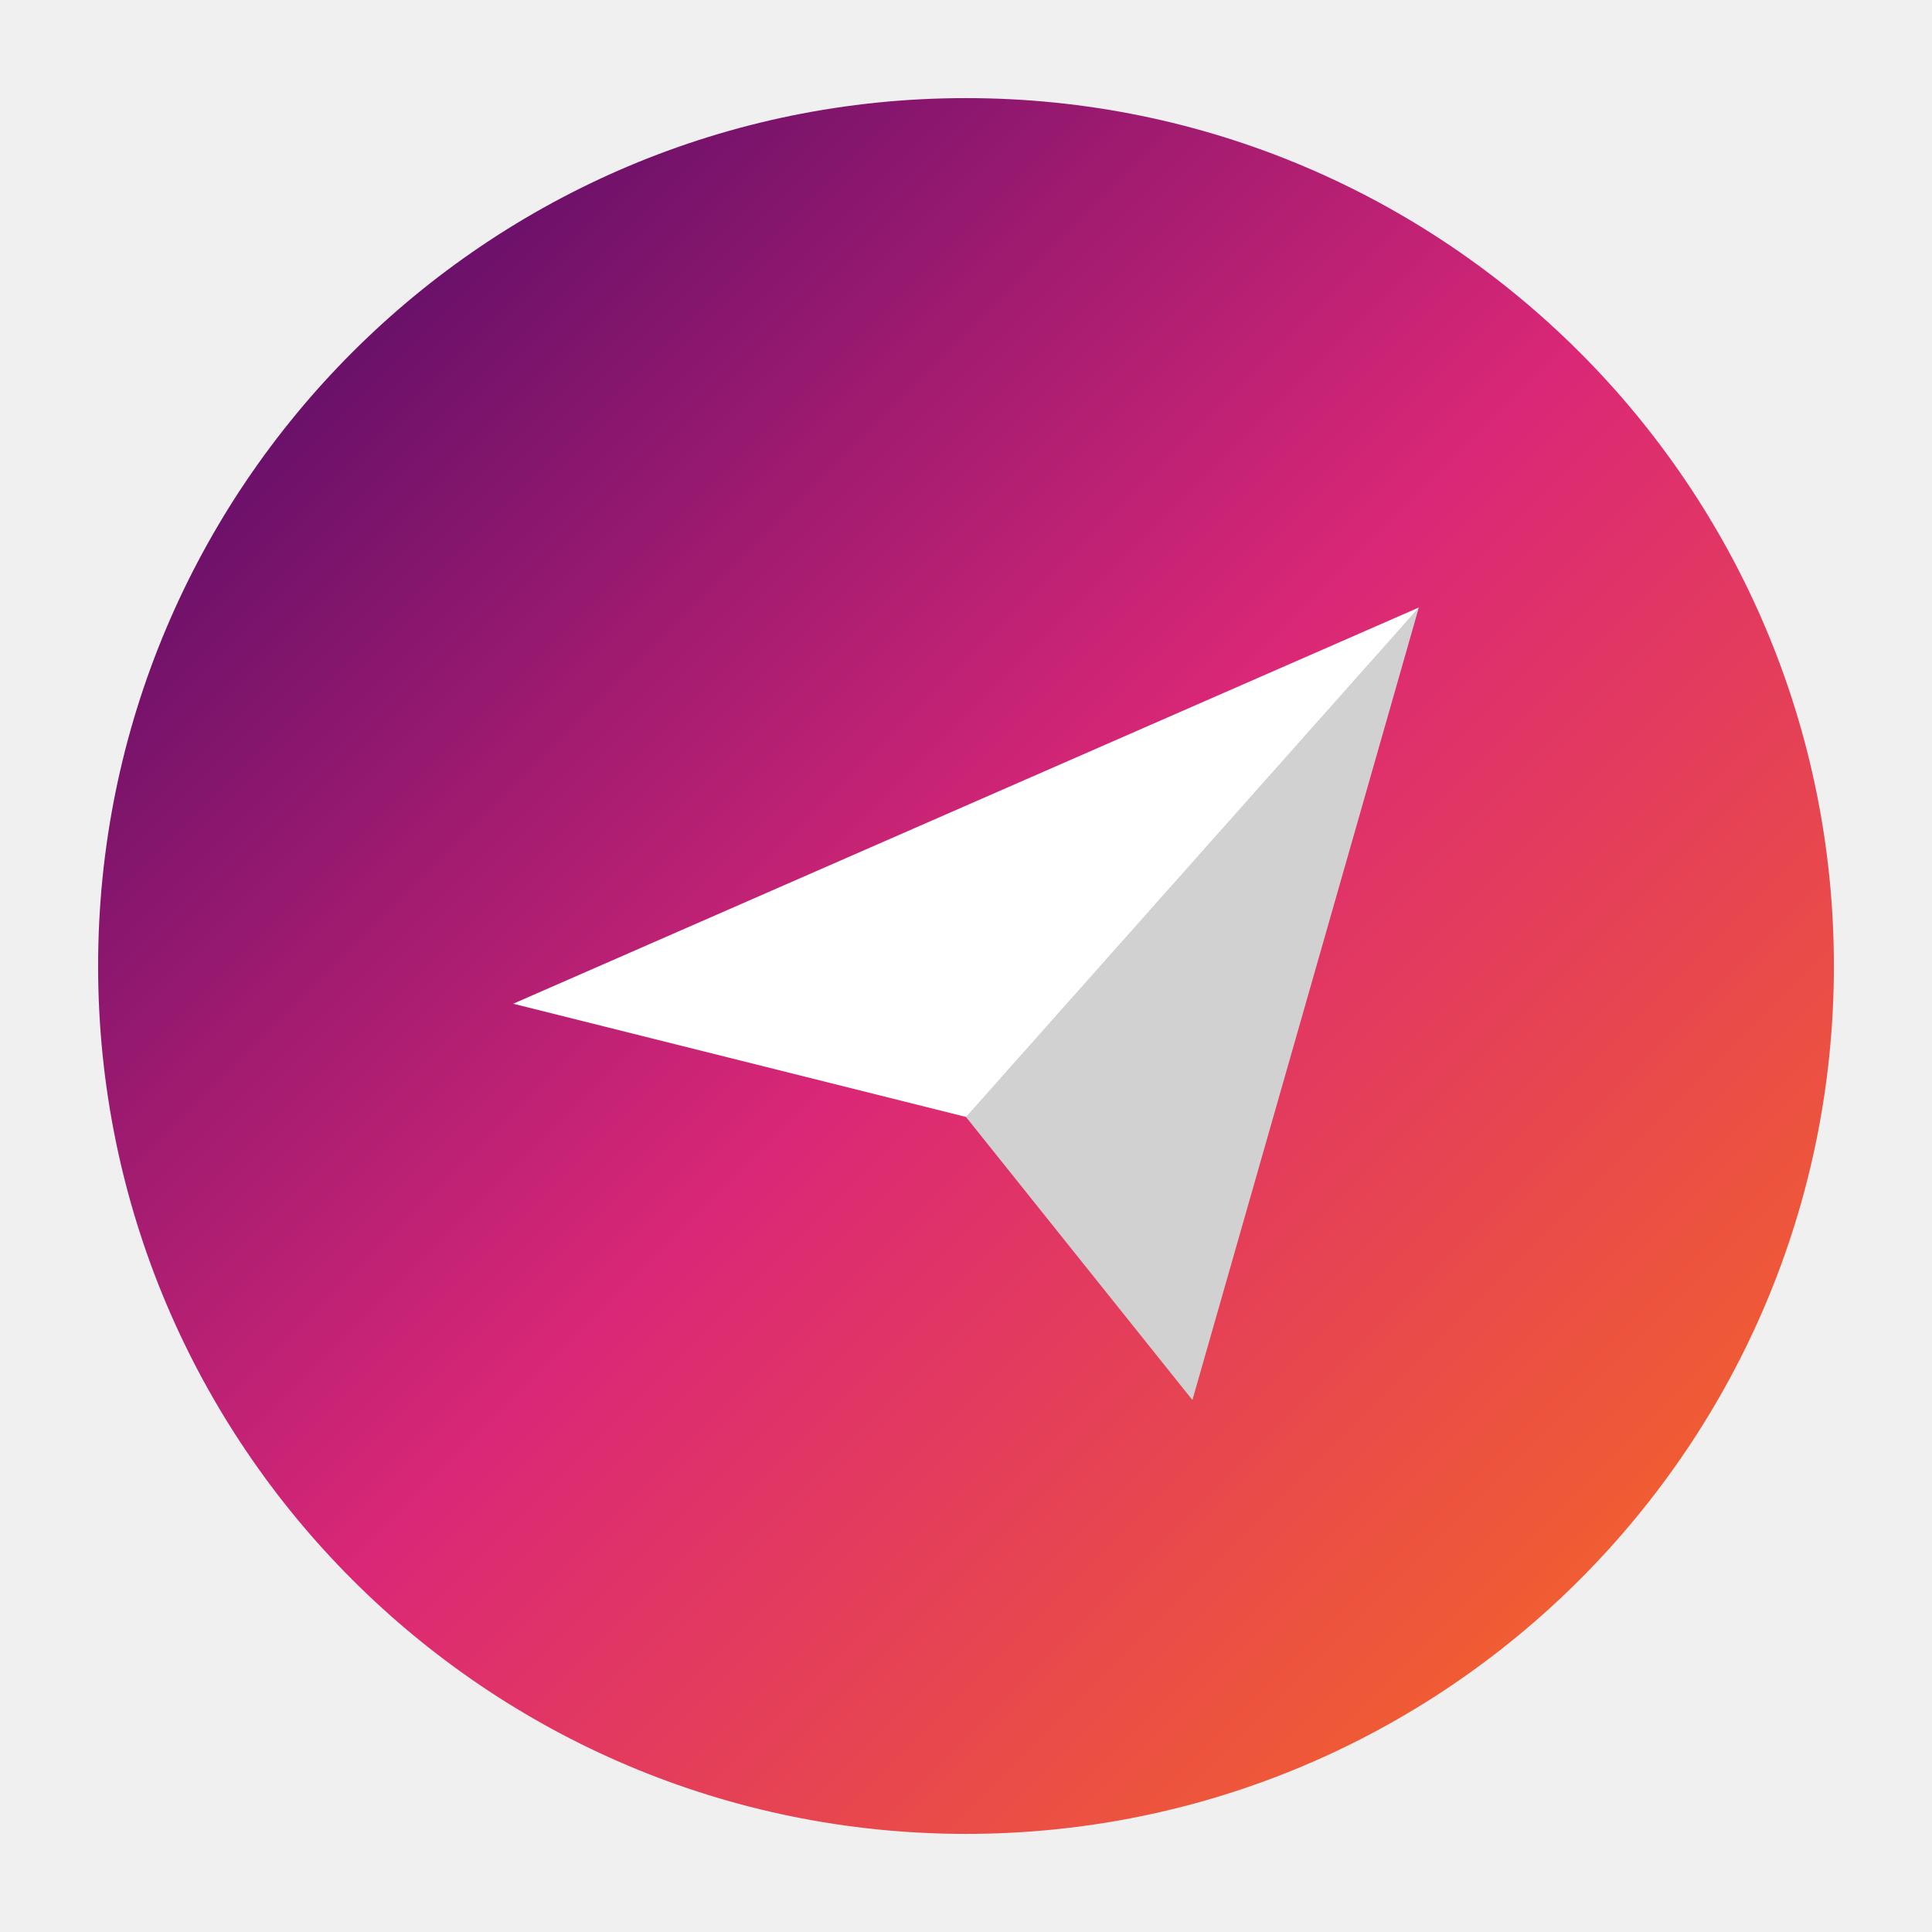
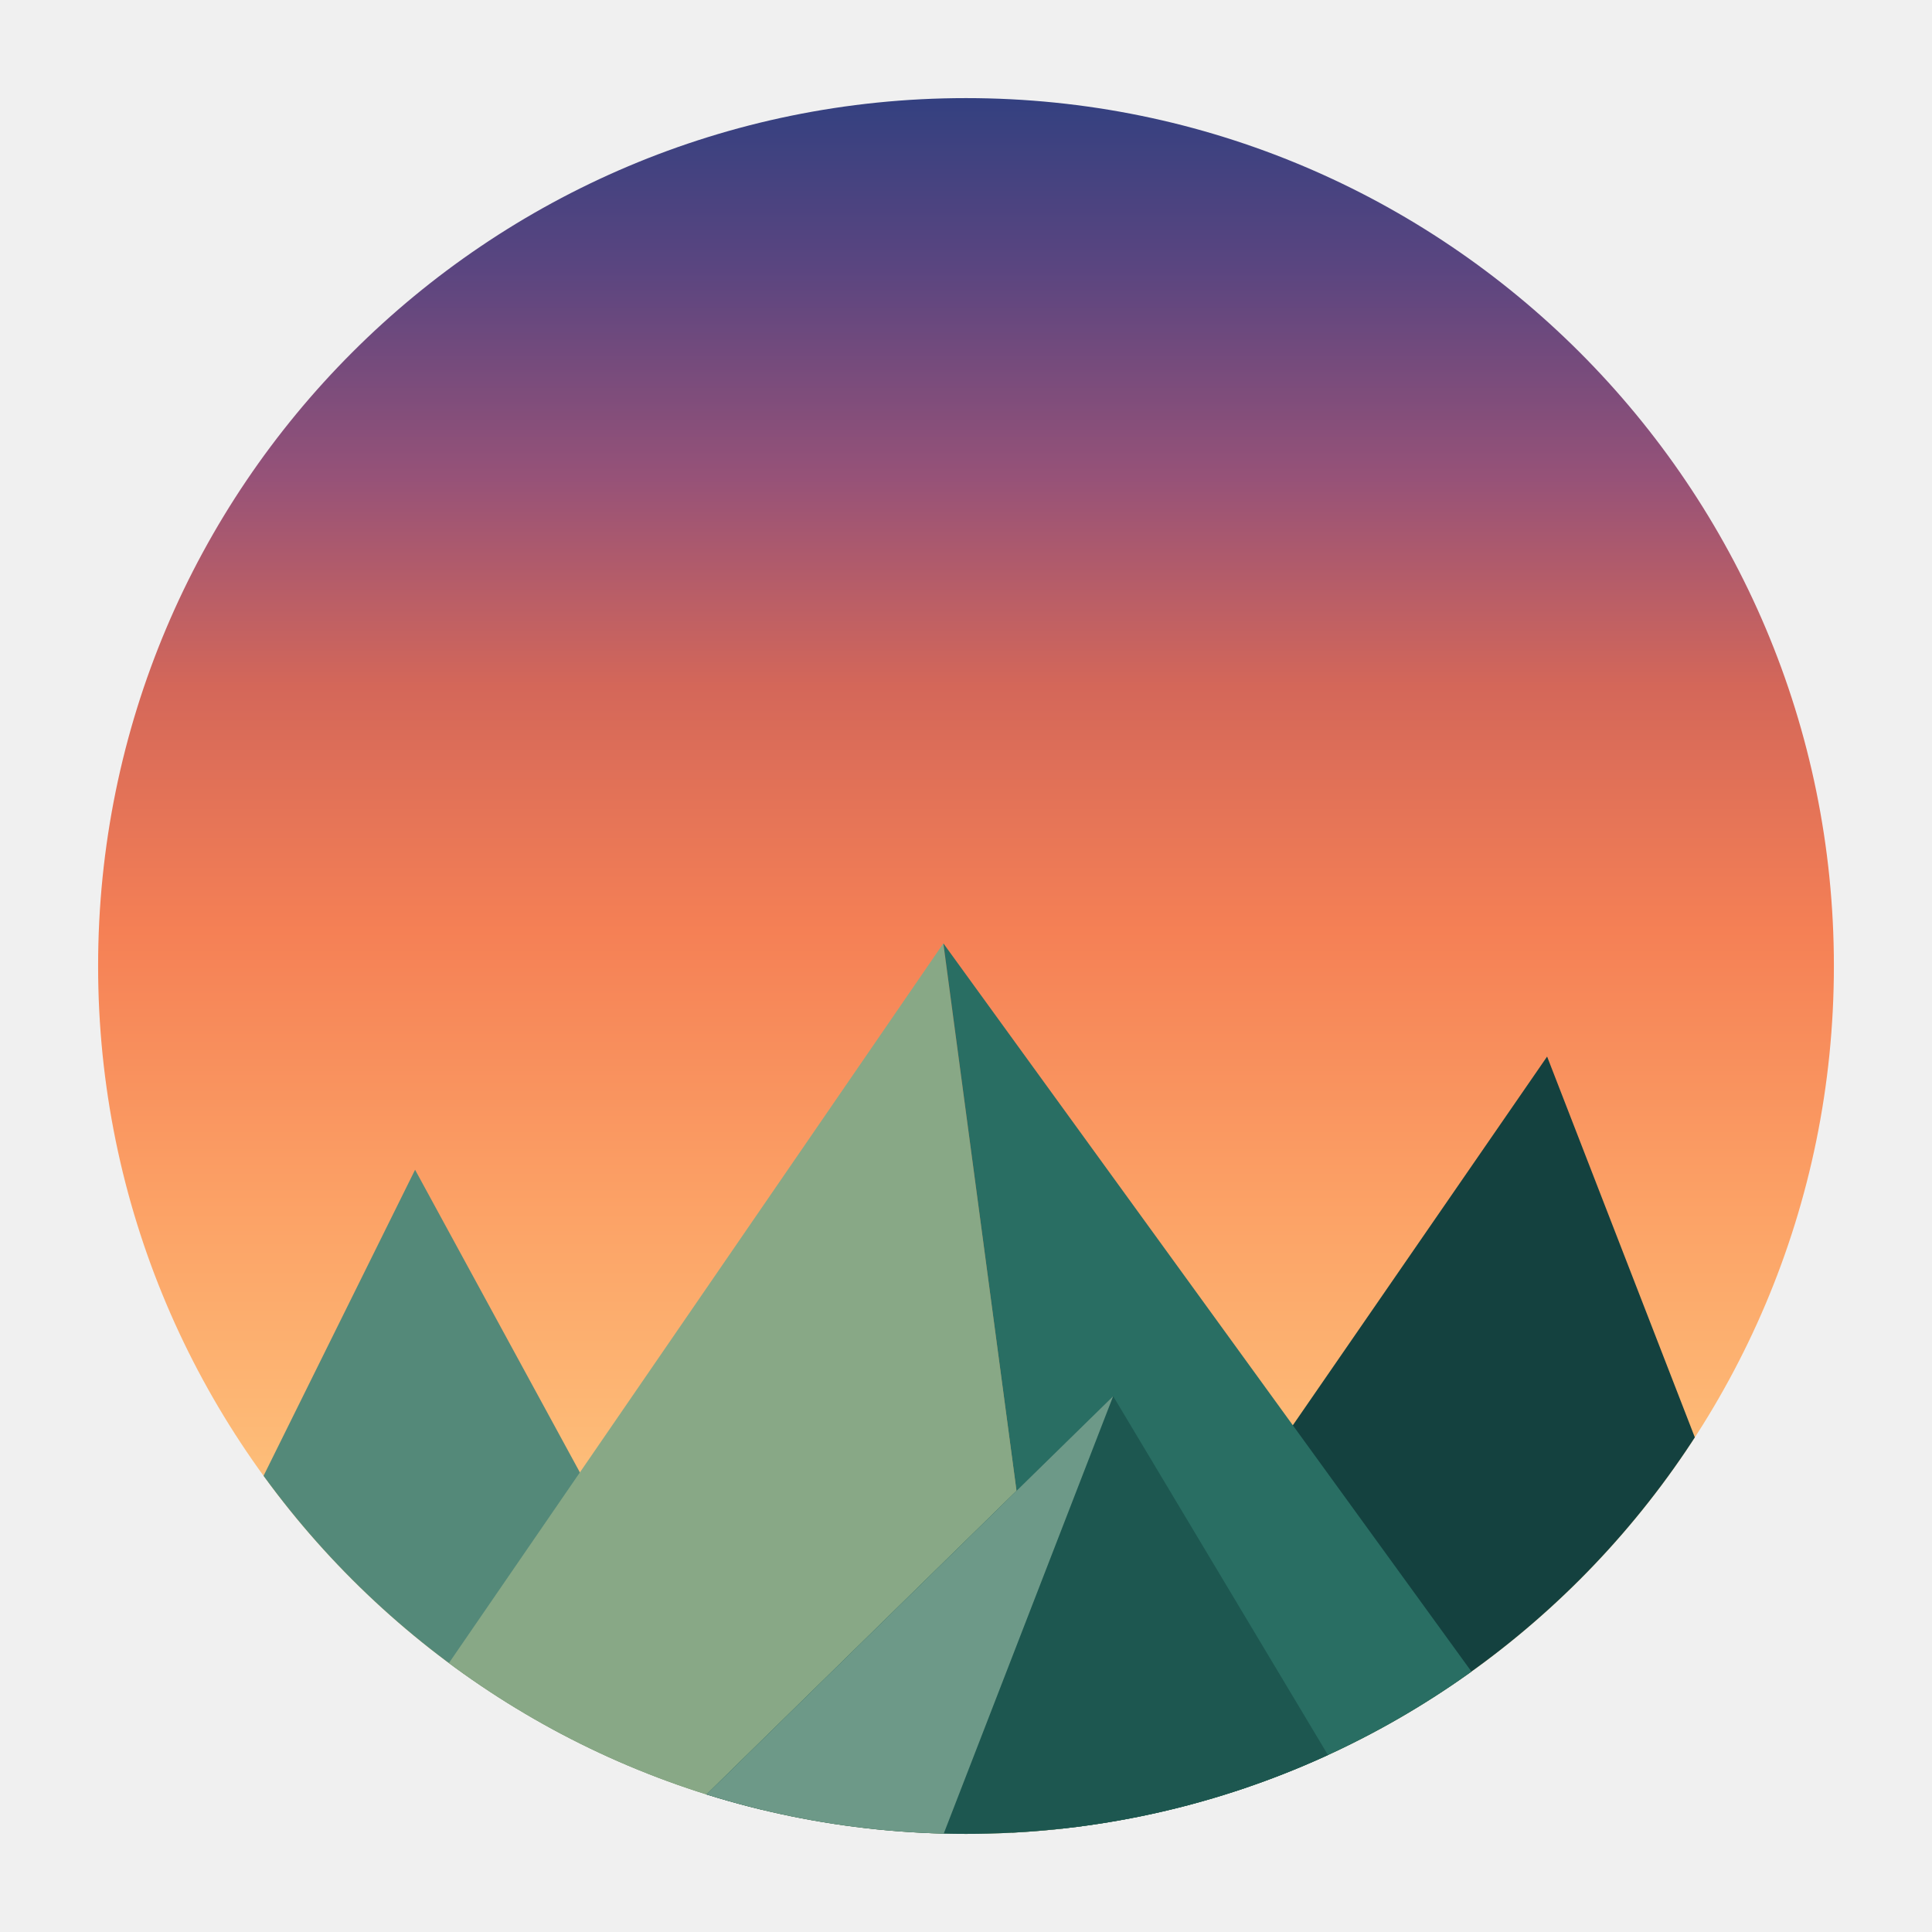
<svg xmlns="http://www.w3.org/2000/svg" viewBox="0 0 512 512" width="100%" height="100%">
  <defs>
-     <linearGradient id="sunset-fav" x1="0%" y1="0%" x2="100%" y2="100%">
-       <stop offset="0%" stop-color="#3b0764" />
-       <stop offset="50%" stop-color="#db2777" />
-       <stop offset="100%" stop-color="#f97316" />
+     <linearGradient id="sunset-fav" x1="0%" y1="0%" x2="0%" y2="100%">
+       <stop offset="0%" stop-color="#324080" />
+       <stop offset="10%" stop-color="#5a4580" />
+       <stop offset="22%" stop-color="#965278" />
+       <stop offset="34%" stop-color="#d46759" />
+       <stop offset="48%" stop-color="#f58055" />
+       <stop offset="64%" stop-color="#fca266" />
+       <stop offset="80%" stop-color="#fdbf7a" />
+       <stop offset="100%" stop-color="#ffe0a4" />
    </linearGradient>
+     <clipPath id="fav-circle-clip">
+       <circle cx="256" cy="256" r="230" />
+     </clipPath>
  </defs>
-   <circle cx="256" cy="256" r="230" fill="url(#sunset-fav)" />
-   <g transform="translate(106, 116) scale(3)">
-     <path d="M10,50 L90,15 L70,85 L50,60 L10,50 Z" fill="#ffffff" />
-     <path d="M90,15 L50,60 L70,85 Z" fill="rgba(0, 0, 0, 0.18)" />
+   <g clip-path="url(#fav-circle-clip)">
+     <circle cx="256" cy="256" r="230" fill="url(#sunset-fav)" />
+     <polygon points="10,512 110,310 220,512" fill="#548979" />
+     <polygon points="250,512 410,280 500,512" fill="#14413f" />
+     <polygon points="70,512 250,250 285,512" fill="#88a886" />
+     <polygon points="250,250 440,512 285,512" fill="#296e63" />
+     <polygon points="150,512 295,370 380,512" fill="#1d5750" />
+     <polygon points="150,512 295,370 240,512" fill="#6d9988" />
  </g>
</svg>
